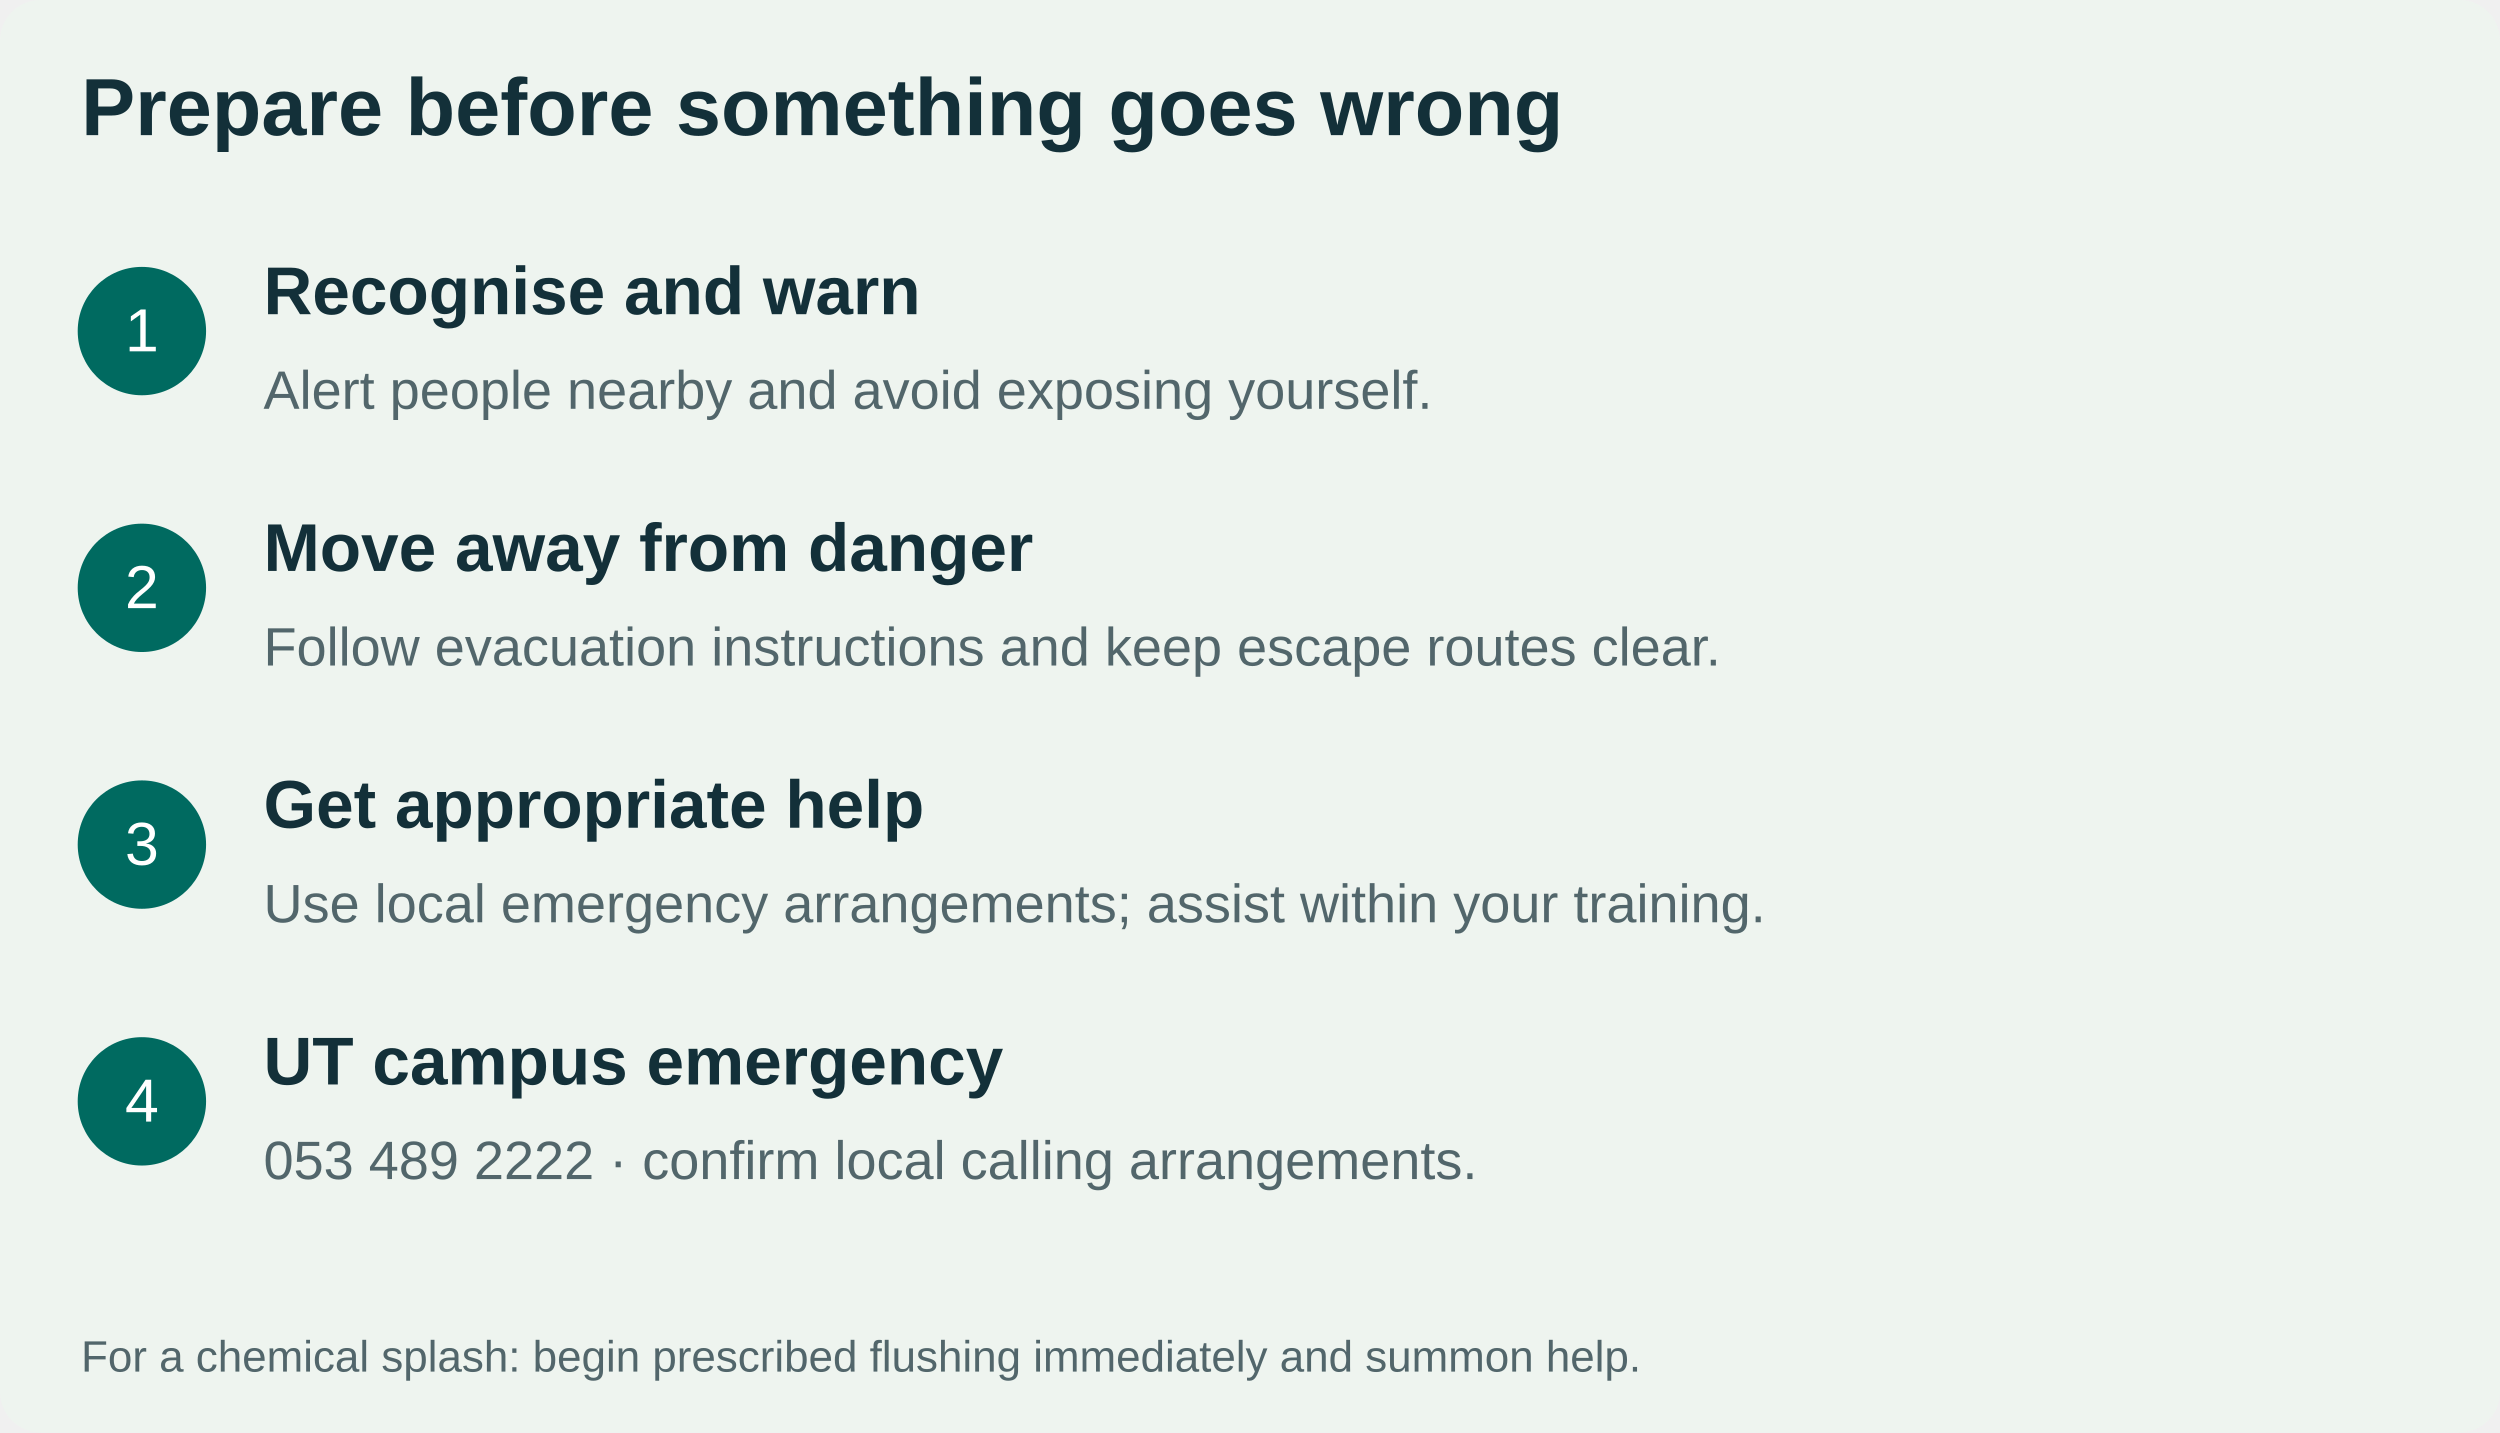
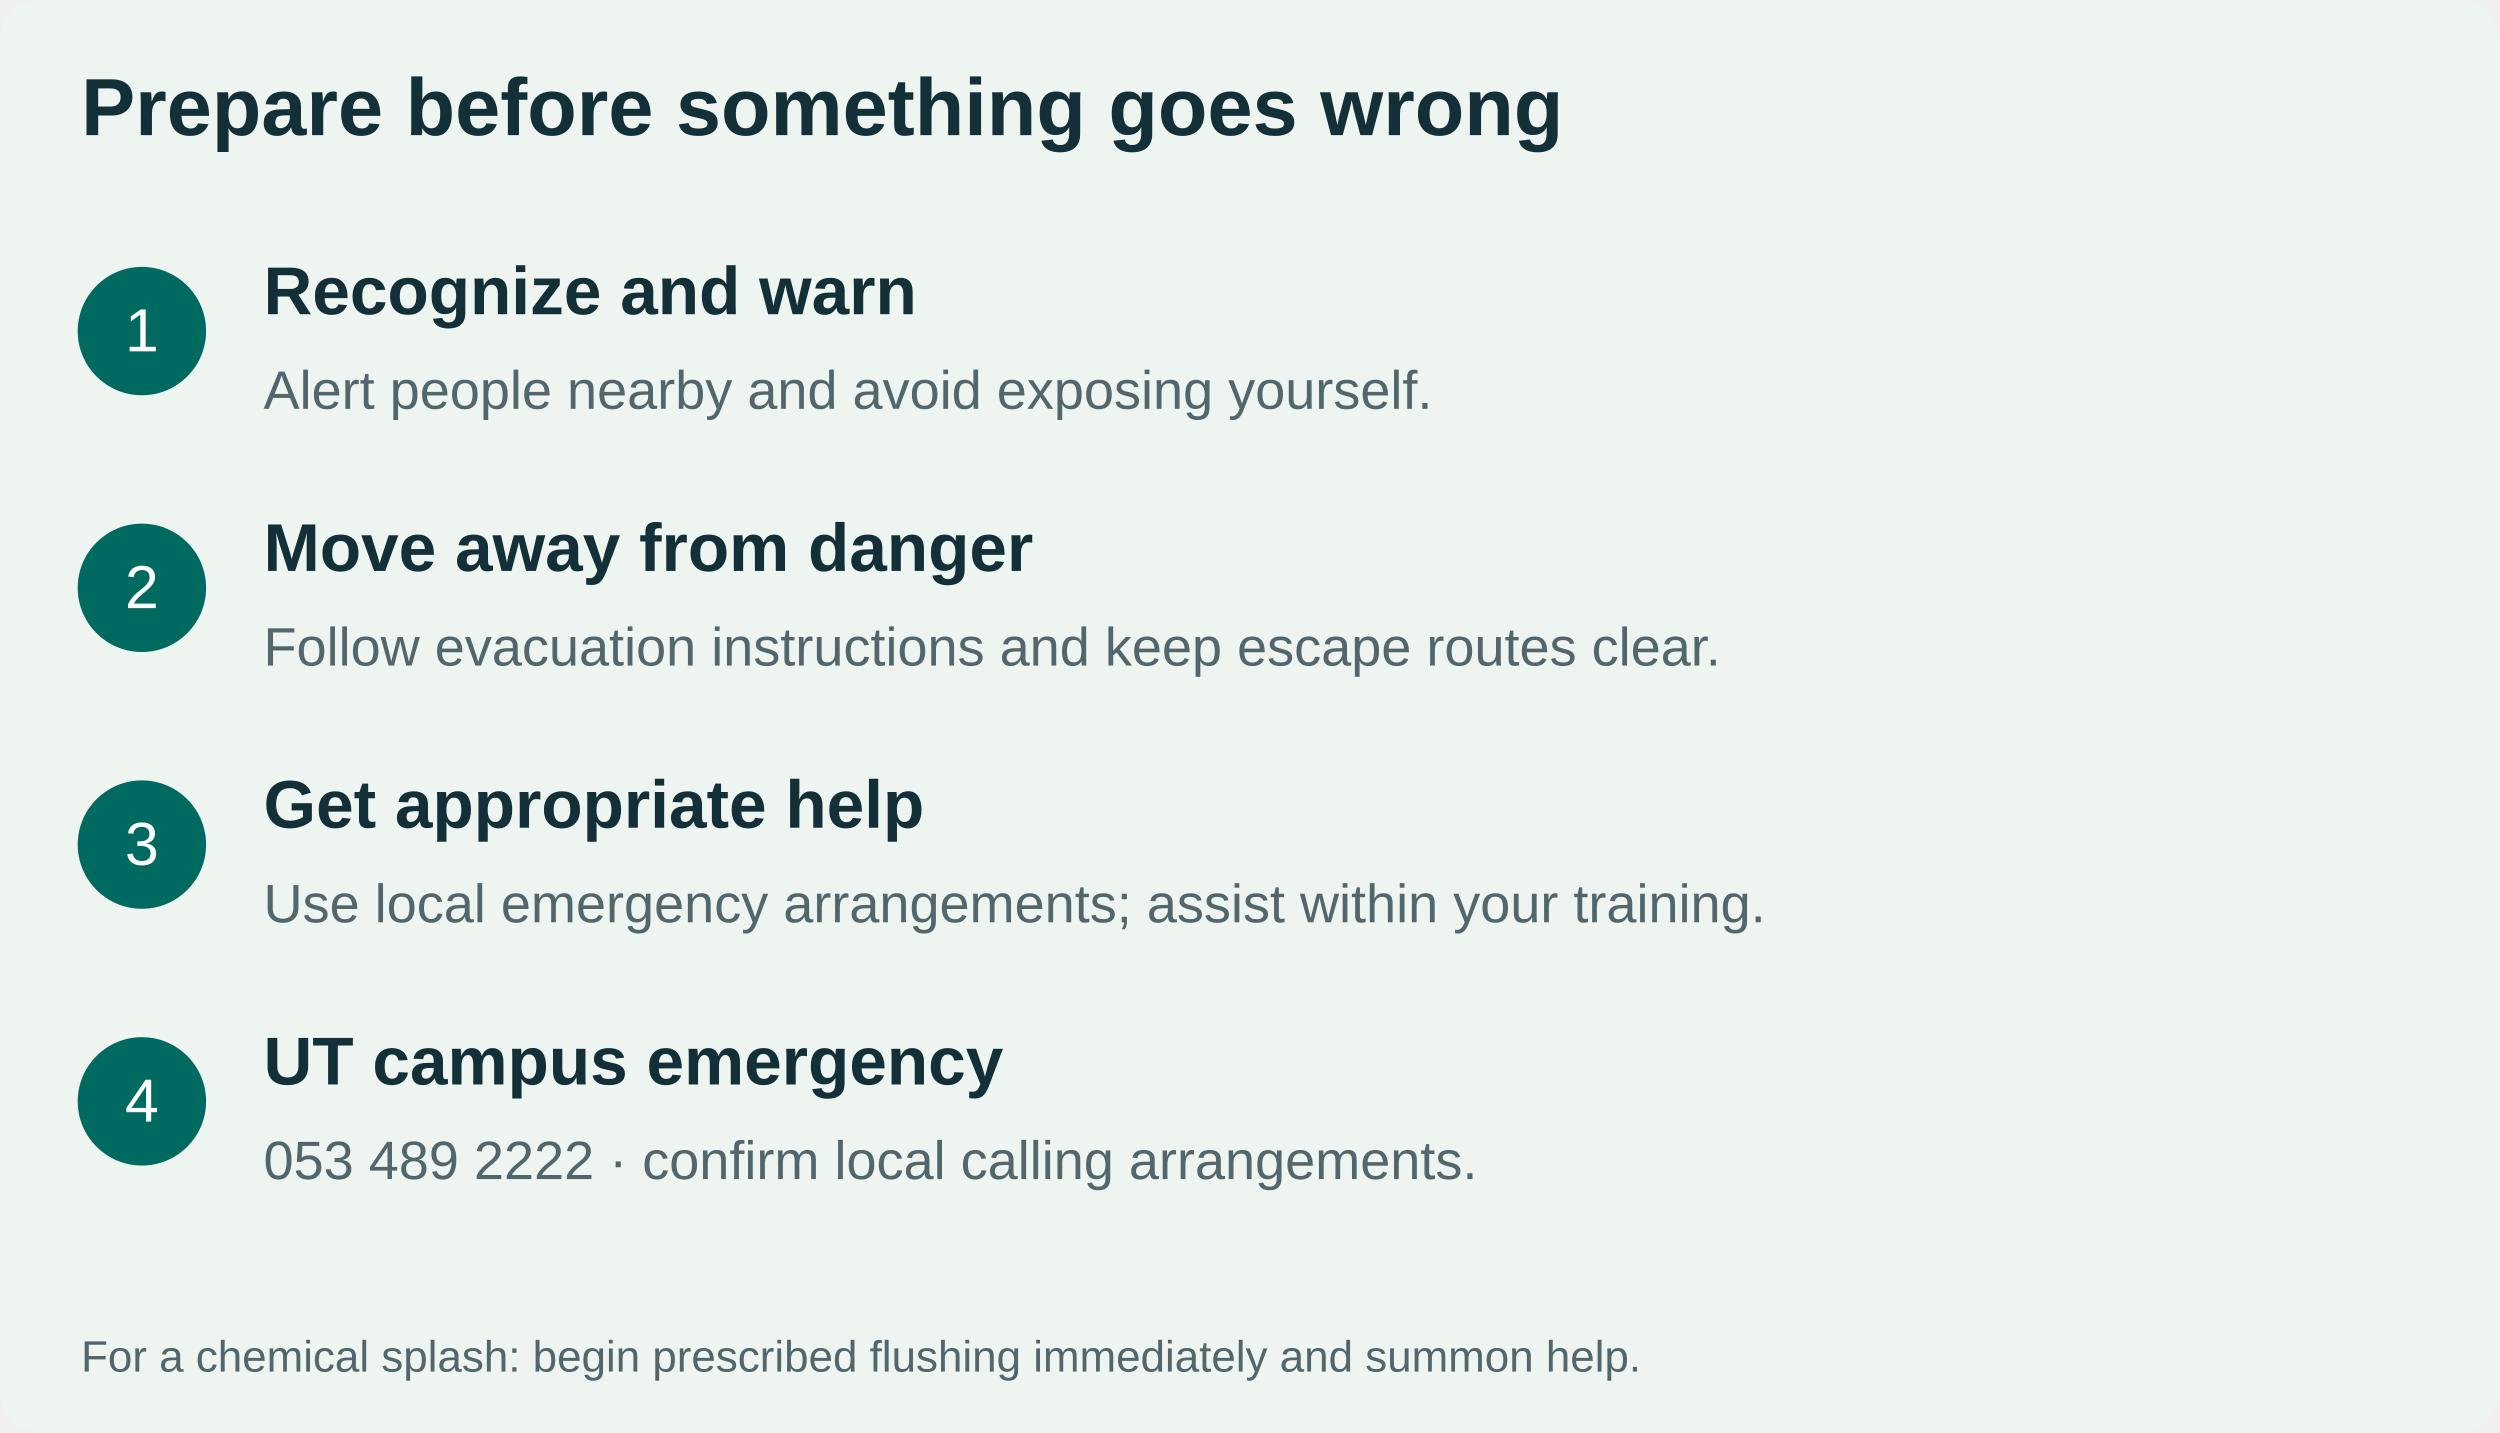
<svg xmlns="http://www.w3.org/2000/svg" viewBox="0 0 740 424" role="img" aria-labelledby="title desc">
  <rect width="740" height="424" rx="12" fill="#eef4ef" />
  <g font-family="Arial,sans-serif" fill="#133039">
    <text x="24" y="40" font-size="24" font-weight="bold">Prepare before something goes wrong</text>
    <circle cx="42" cy="98" r="19" fill="#006a60" />
    <text x="42" y="104" text-anchor="middle" fill="white" font-size="18">1</text>
-     <text x="78" y="93" font-size="20" font-weight="bold">Recognise and warn</text>
+     <text x="78" y="93" font-size="20" font-weight="bold">Recognize and warn</text>
    <text x="78" y="121" font-size="16" fill="#52666b">Alert people nearby and avoid exposing yourself.</text>
    <circle cx="42" cy="174" r="19" fill="#006a60" />
    <text x="42" y="180" text-anchor="middle" fill="white" font-size="18">2</text>
    <text x="78" y="169" font-size="20" font-weight="bold">Move away from danger</text>
    <text x="78" y="197" font-size="16" fill="#52666b">Follow evacuation instructions and keep escape routes clear.</text>
    <circle cx="42" cy="250" r="19" fill="#006a60" />
    <text x="42" y="256" text-anchor="middle" fill="white" font-size="18">3</text>
    <text x="78" y="245" font-size="20" font-weight="bold">Get appropriate help</text>
    <text x="78" y="273" font-size="16" fill="#52666b">Use local emergency arrangements; assist within your training.</text>
    <circle cx="42" cy="326" r="19" fill="#006a60" />
    <text x="42" y="332" text-anchor="middle" fill="white" font-size="18">4</text>
    <text x="78" y="321" font-size="20" font-weight="bold">UT campus emergency</text>
    <text x="78" y="349" font-size="16" fill="#52666b">053 489 2222 · confirm local calling arrangements.</text>
    <text x="24" y="406" font-size="13" fill="#52666b">For a chemical splash: begin prescribed flushing immediately and summon help.</text>
  </g>
</svg>
